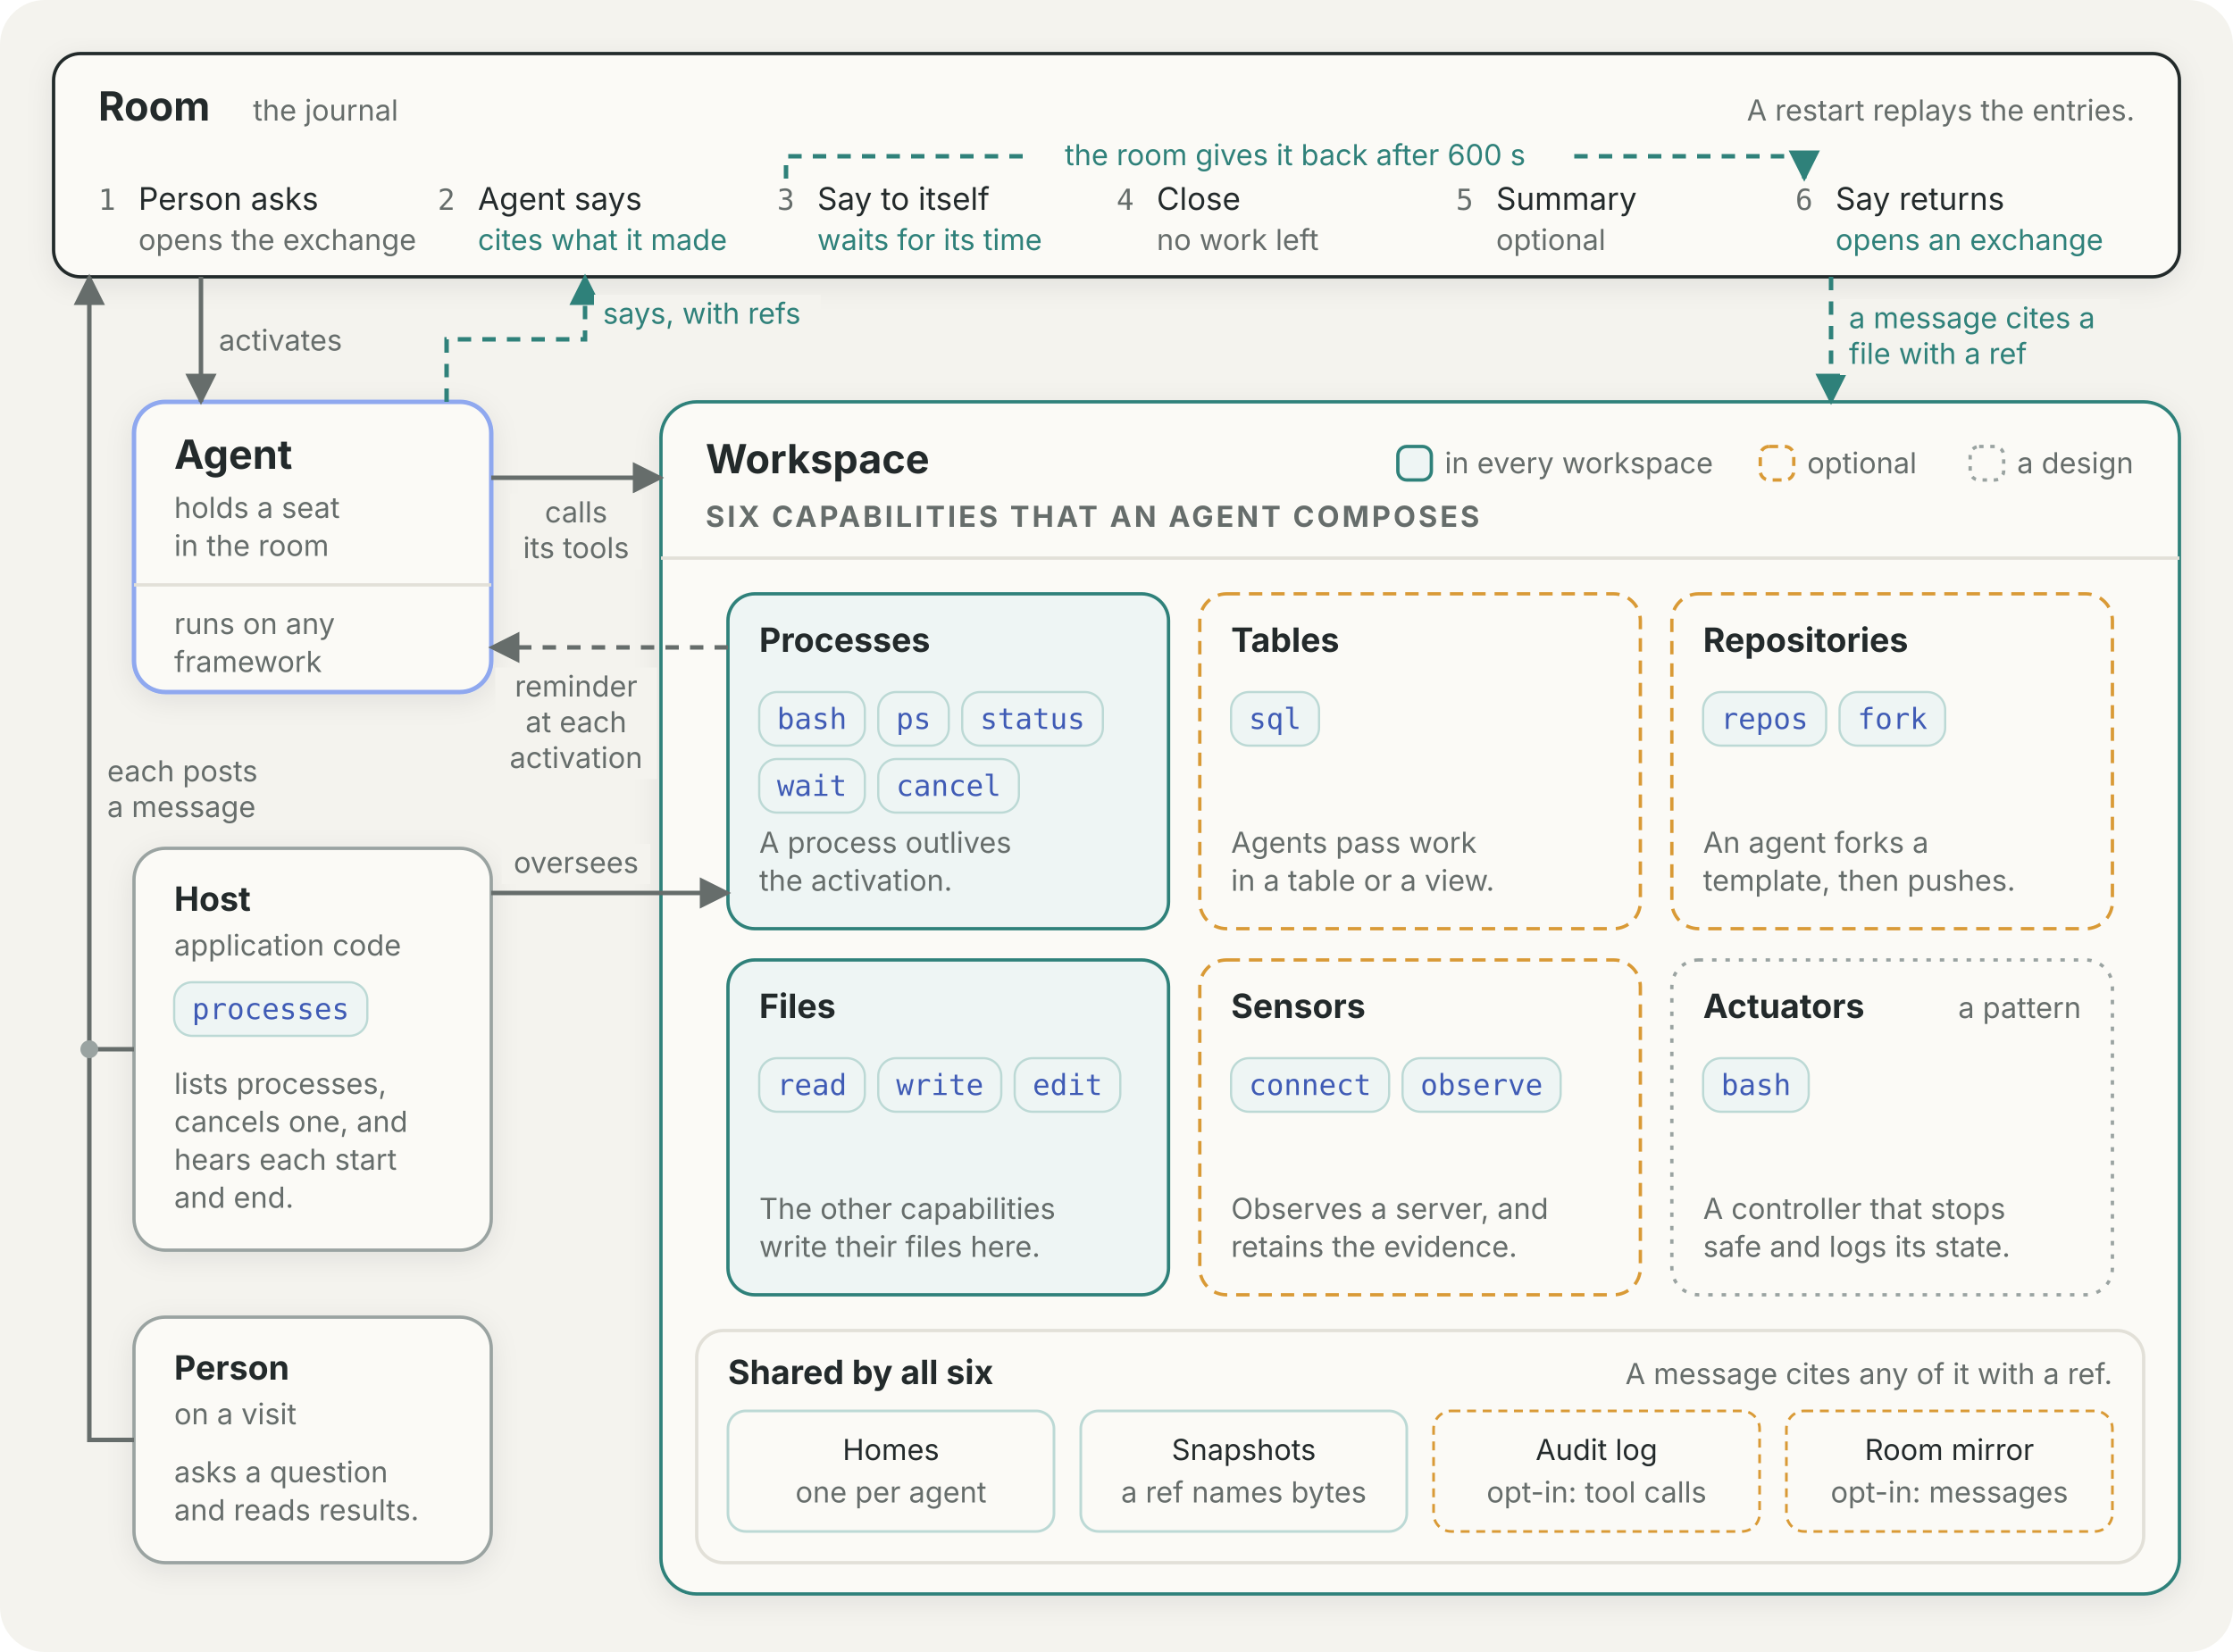
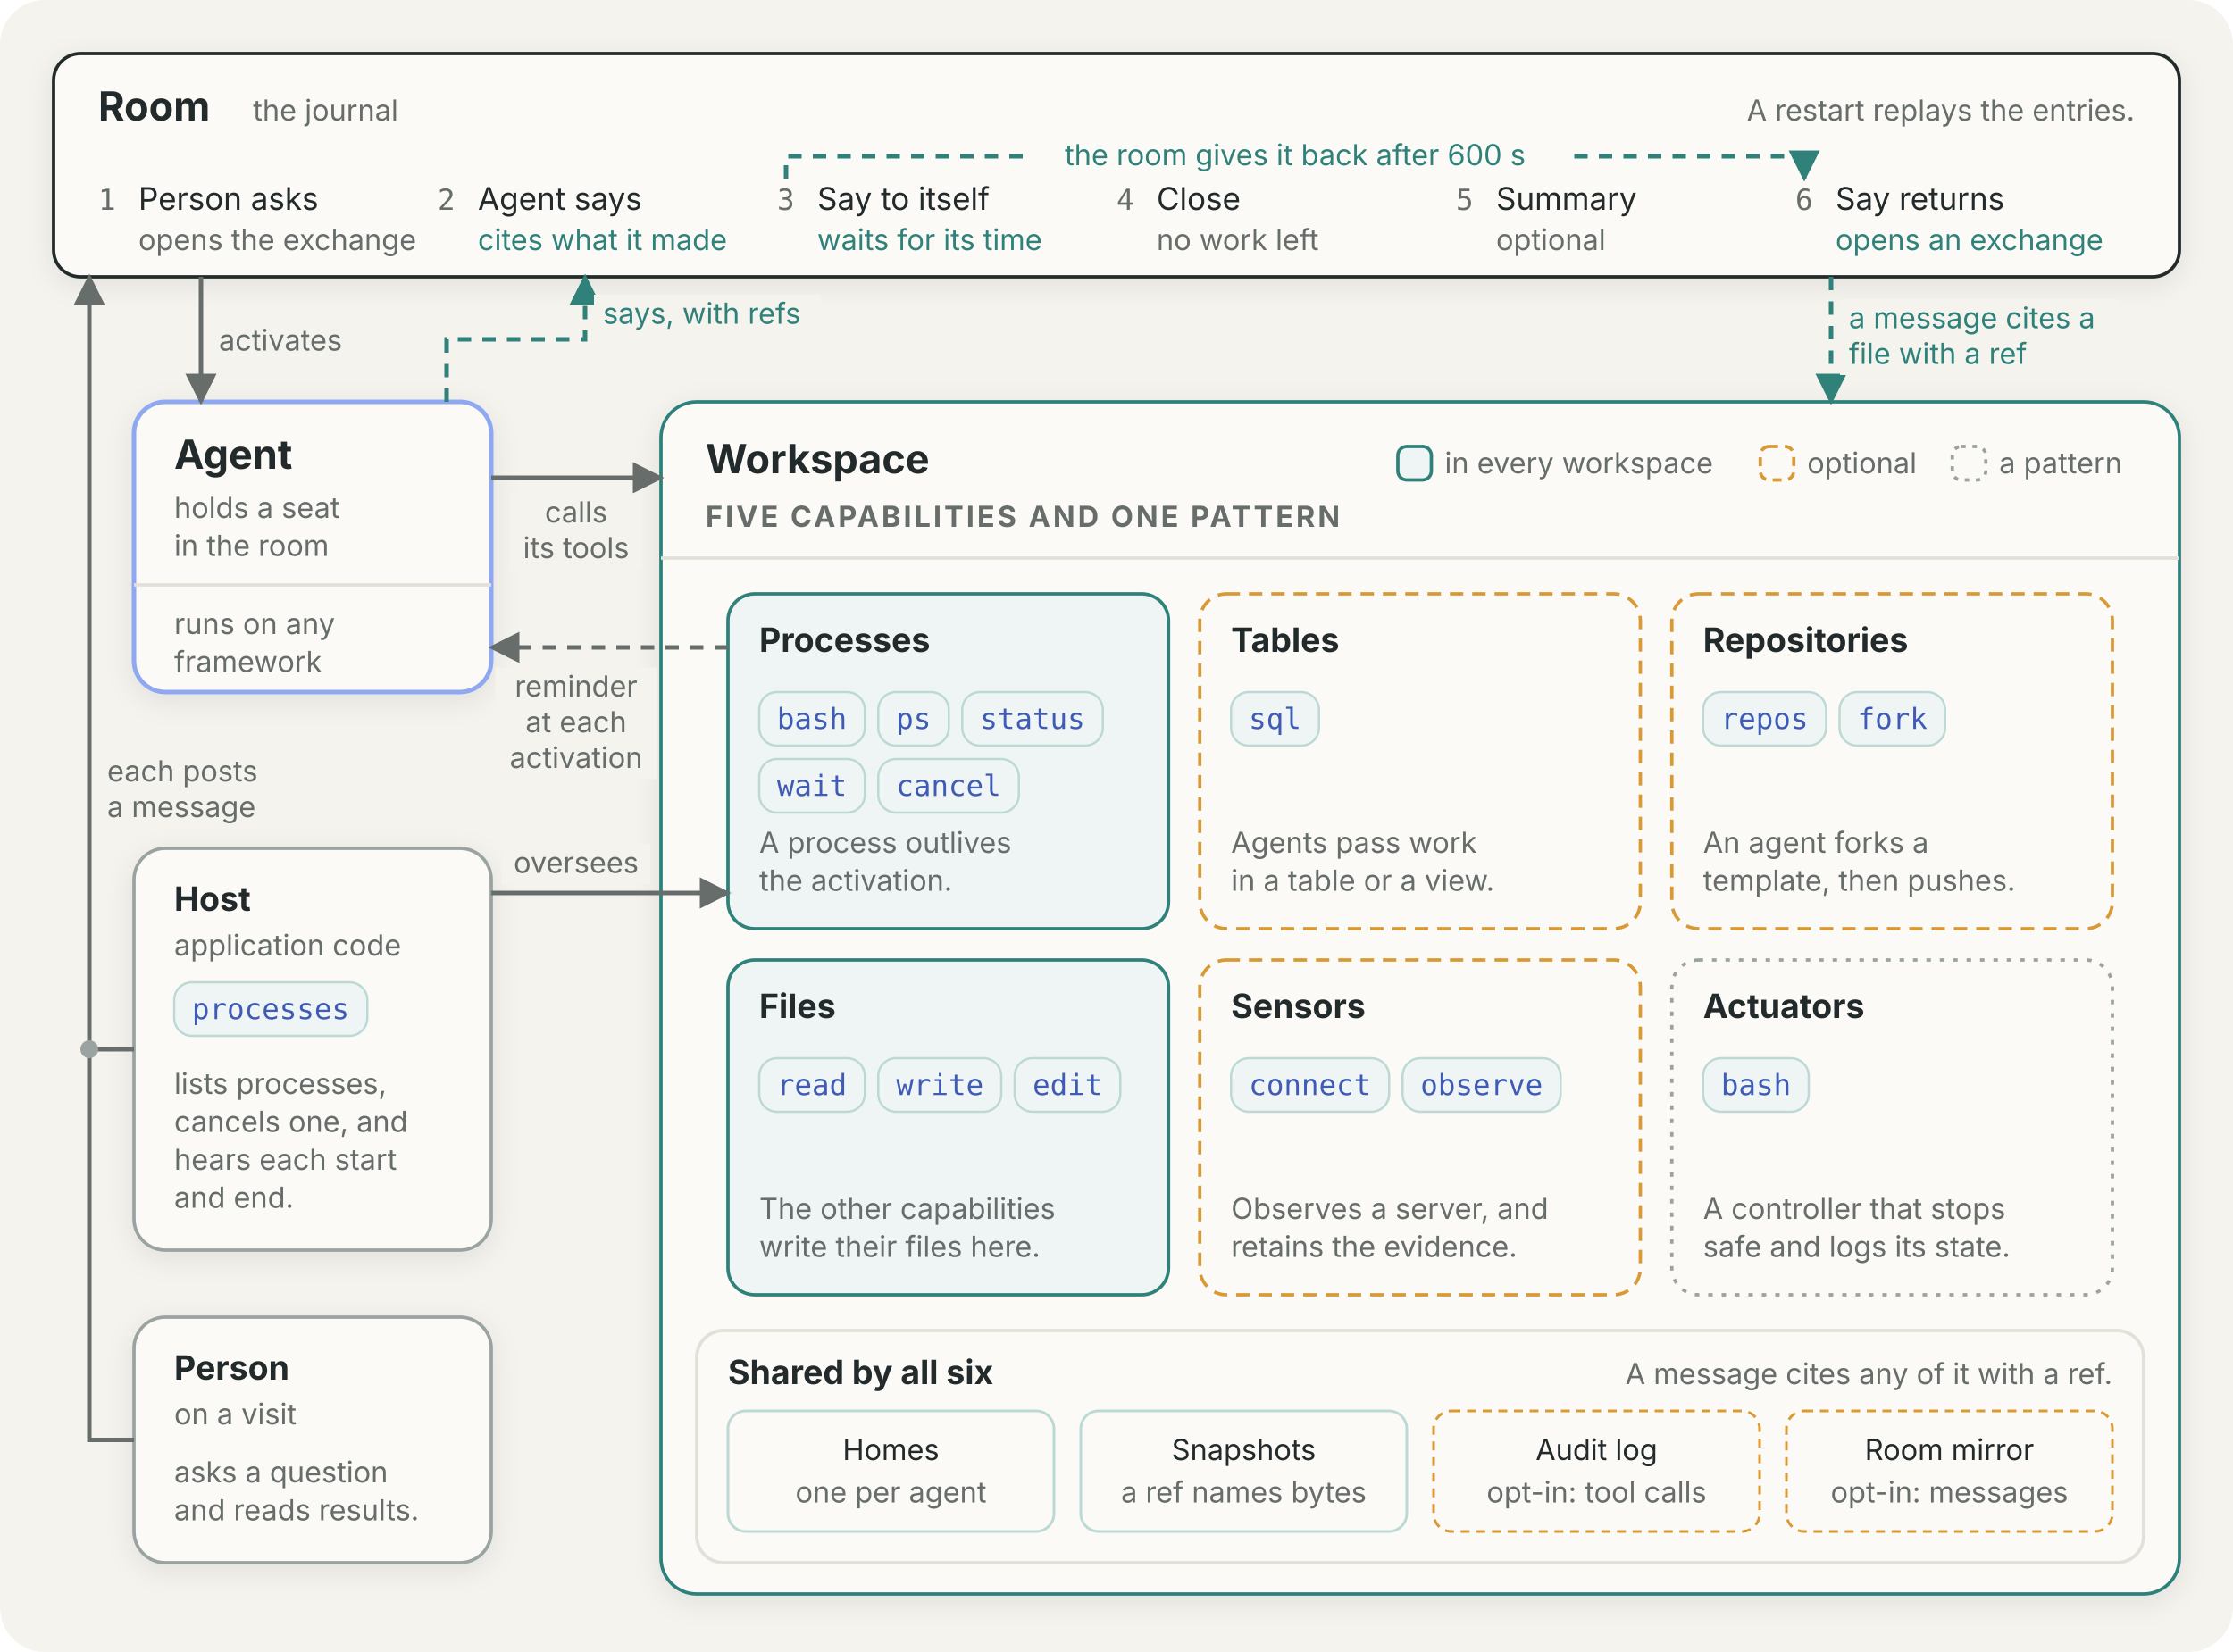
<svg xmlns="http://www.w3.org/2000/svg" width="1000" height="740" viewBox="0 0 1000 740" role="img" aria-labelledby="title desc">
  <defs>
    <marker id="arrow" viewBox="0 0 10 10" refX="9" refY="5" markerWidth="7" markerHeight="7" orient="auto-start-reverse">
      <path d="M0 0 10 5 0 10Z" fill="#666d6b" />
    </marker>
    <marker id="arrow-teal" viewBox="0 0 10 10" refX="9" refY="5" markerWidth="7" markerHeight="7" orient="auto-start-reverse">
      <path d="M0 0 10 5 0 10Z" fill="#2f817a" />
    </marker>
    <filter id="shadow" x="-10%" y="-10%" width="120%" height="130%">
      <feDropShadow dx="0" dy="3" stdDeviation="6" flood-color="#232a2b" flood-opacity="0.08" />
    </filter>
    <style>
      .sans { font-family: Inter, "IBM Plex Sans", system-ui, sans-serif; }
      .mono { font-family: "IBM Plex Mono", ui-monospace, monospace; }
      .ink { fill: #232a2b; }
      .dim { fill: #666d6b; }
      .teal { fill: #2f817a; }
      .code { fill: #3f5bb5; }
      .t { font-size: 18px; font-weight: 700; }
      .n { font-size: 15px; font-weight: 700; }
      .b { font-size: 14px; }
      .s { font-size: 13px; }
      .x { font-size: 13px; }
      .c { font-size: 13px; }
      .lab { font-size: 13px; font-weight: 700; letter-spacing: 1.2px; }
      .flow { fill: none; stroke: #666d6b; stroke-width: 2; }
      .flow-dash { fill: none; stroke: #666d6b; stroke-width: 2; stroke-dasharray: 6 5; }
      .flow-teal { fill: none; stroke: #2f817a; stroke-width: 2; stroke-dasharray: 6 5; }
      .rule { stroke: #e2e0d8; stroke-width: 1.5; }
    </style>
  </defs>
  <rect width="1000" height="740" rx="20" fill="#f4f3ee" />
  <g filter="url(#shadow)">
    <rect x="24.0" y="24.0" width="952.0" height="100.0" rx="12" fill="#fbfaf6" stroke="#232a2b" stroke-width="1.5" />
  </g>
  <text x="44.0" y="54.0" text-anchor="start" class="sans ink t">Room</text>
  <text x="113.3" y="54.0" text-anchor="start" class="sans dim x">the journal</text>
  <text x="956.0" y="54.0" text-anchor="end" class="sans dim x">A restart replays the entries.</text>
  <text x="44.0" y="94.0" text-anchor="start" class="mono dim c">1</text>
  <text x="62.0" y="94.0" text-anchor="start" class="sans ink b">Person asks</text>
  <text x="62.0" y="112.0" text-anchor="start" class="sans dim x">opens the exchange</text>
  <text x="196.0" y="94.0" text-anchor="start" class="mono dim c">2</text>
  <text x="214.0" y="94.0" text-anchor="start" class="sans ink b">Agent says</text>
  <text x="214.0" y="112.0" text-anchor="start" class="sans teal x">cites what it made</text>
  <text x="348.0" y="94.0" text-anchor="start" class="mono dim c">3</text>
  <text x="366.0" y="94.0" text-anchor="start" class="sans ink b">Say to itself</text>
  <text x="366.0" y="112.0" text-anchor="start" class="sans teal x">waits for its time</text>
  <text x="500.0" y="94.0" text-anchor="start" class="mono dim c">4</text>
  <text x="518.0" y="94.0" text-anchor="start" class="sans ink b">Close</text>
  <text x="518.0" y="112.0" text-anchor="start" class="sans dim x">no work left</text>
  <text x="652.0" y="94.0" text-anchor="start" class="mono dim c">5</text>
  <text x="670.0" y="94.0" text-anchor="start" class="sans ink b">Summary</text>
  <text x="670.0" y="112.0" text-anchor="start" class="sans dim x">optional</text>
  <text x="804.0" y="94.0" text-anchor="start" class="mono dim c">6</text>
  <text x="822.0" y="94.0" text-anchor="start" class="sans ink b">Say returns</text>
  <text x="822.0" y="112.0" text-anchor="start" class="sans teal x">opens an exchange</text>
  <path d="M352.0 80.0 L352.0 70.0 L808.0 70.0 L808.0 80.0" class="flow-teal" marker-end="url(#arrow-teal)" />
  <rect x="459.0" y="61.0" width="242.0" height="18" fill="#fbfaf6" />
  <text x="580.0" y="74.0" text-anchor="middle" class="sans teal x">the room gives it back after 600 s</text>
  <g filter="url(#shadow)">
    <rect x="60.0" y="180.0" width="160.0" height="130.0" rx="14" fill="#fbfaf6" stroke="#8fa8ef" stroke-width="2" />
  </g>
  <text x="78.0" y="210.0" text-anchor="start" class="sans ink t">Agent</text>
  <text x="78.0" y="232.0" text-anchor="start" class="sans dim x">holds a seat</text>
  <text x="78.0" y="249.0" text-anchor="start" class="sans dim x">in the room</text>
  <line x1="60.0" y1="262.0" x2="220.0" y2="262.0" class="rule" />
  <text x="78.0" y="284.0" text-anchor="start" class="sans dim x">runs on any</text>
  <text x="78.0" y="301.0" text-anchor="start" class="sans dim x">framework</text>
  <g filter="url(#shadow)">
    <rect x="60.0" y="380.0" width="160.0" height="180.0" rx="14" fill="#fbfaf6" stroke="#9aa3a1" stroke-width="1.5" />
  </g>
  <text x="78.0" y="408.0" text-anchor="start" class="sans ink n">Host</text>
  <text x="78.0" y="428.0" text-anchor="start" class="sans dim x">application code</text>
  <rect x="78.0" y="440.0" width="86.5" height="24" rx="8" fill="#eef5f4" stroke="#bcd9d5" />
  <text x="121.2" y="456.5" text-anchor="middle" class="mono code c">processes</text>
  <text x="78.0" y="490.0" text-anchor="start" class="sans dim x">lists processes,</text>
  <text x="78.0" y="507.0" text-anchor="start" class="sans dim x">cancels one, and</text>
  <text x="78.0" y="524.0" text-anchor="start" class="sans dim x">hears each start</text>
  <text x="78.0" y="541.0" text-anchor="start" class="sans dim x">and end.</text>
  <g filter="url(#shadow)">
    <rect x="60.0" y="590.0" width="160.0" height="110.0" rx="14" fill="#fbfaf6" stroke="#9aa3a1" stroke-width="1.5" />
  </g>
  <text x="78.0" y="618.0" text-anchor="start" class="sans ink n">Person</text>
  <text x="78.0" y="638.0" text-anchor="start" class="sans dim x">on a visit</text>
  <text x="78.0" y="664.0" text-anchor="start" class="sans dim x">asks a question</text>
  <text x="78.0" y="681.0" text-anchor="start" class="sans dim x">and reads results.</text>
  <g filter="url(#shadow)">
    <rect x="296.0" y="180.0" width="680.0" height="534.0" rx="16" fill="#fbfaf6" stroke="#2f817a" stroke-width="1.5" />
  </g>
  <text x="316.0" y="212.0" text-anchor="start" class="sans ink t">Workspace</text>
-   <text x="316.0" y="236.0" text-anchor="start" class="sans dim lab">SIX CAPABILITIES THAT AN AGENT COMPOSES</text>
+   <text x="316.0" y="236.0" text-anchor="start" class="sans dim lab">FIVE CAPABILITIES AND ONE PATTERN</text>
  <rect x="626.0" y="200" width="15" height="15" rx="4" fill="#eef5f4" stroke="#2f817a" stroke-width="1.5" />
  <text x="647.0" y="212.0" text-anchor="start" class="sans dim x">in every workspace</text>
  <rect x="788.3" y="200" width="15" height="15" rx="4" fill="#fbfaf6" stroke="#d99a36" stroke-width="1.5" stroke-dasharray="4 3" />
  <text x="809.3" y="212.0" text-anchor="start" class="sans dim x">optional</text>
-   <rect x="882.3" y="200" width="15" height="15" rx="4" fill="#fbfaf6" stroke="#9aa3a1" stroke-width="1.5" stroke-dasharray="2 3" />
-   <text x="903.3" y="212.0" text-anchor="start" class="sans dim x">a design</text>
+   <rect x="874.3" y="200" width="15" height="15" rx="4" fill="#fbfaf6" stroke="#9aa3a1" stroke-width="1.5" stroke-dasharray="2 3" />
+   <text x="895.3" y="212.0" text-anchor="start" class="sans dim x">a pattern</text>
  <line x1="296.0" y1="250.0" x2="976.0" y2="250.0" class="rule" />
  <rect x="326.0" y="266.0" width="197.3" height="150.0" rx="12" fill="#eef5f4" stroke="#2f817a" stroke-width="1.5" />
  <text x="340.0" y="292.0" text-anchor="start" class="sans ink n">Processes</text>
  <rect x="340.0" y="310.0" width="47.3" height="24" rx="8" fill="#eef5f4" stroke="#bcd9d5" />
  <text x="363.6" y="326.5" text-anchor="middle" class="mono code c">bash</text>
  <rect x="393.3" y="310.0" width="31.6" height="24" rx="8" fill="#eef5f4" stroke="#bcd9d5" />
  <text x="409.1" y="326.5" text-anchor="middle" class="mono code c">ps</text>
  <rect x="430.9" y="310.0" width="63.0" height="24" rx="8" fill="#eef5f4" stroke="#bcd9d5" />
  <text x="462.4" y="326.5" text-anchor="middle" class="mono code c">status</text>
  <rect x="340.0" y="340.0" width="47.3" height="24" rx="8" fill="#eef5f4" stroke="#bcd9d5" />
  <text x="363.6" y="356.5" text-anchor="middle" class="mono code c">wait</text>
  <rect x="393.3" y="340.0" width="63.0" height="24" rx="8" fill="#eef5f4" stroke="#bcd9d5" />
  <text x="424.8" y="356.5" text-anchor="middle" class="mono code c">cancel</text>
  <text x="340.0" y="382.0" text-anchor="start" class="sans dim x">A process outlives</text>
  <text x="340.0" y="399.0" text-anchor="start" class="sans dim x">the activation.</text>
  <rect x="537.3" y="266.0" width="197.3" height="150.0" rx="12" fill="#fbfaf6" stroke="#d99a36" stroke-width="1.5" stroke-dasharray="6 4" />
  <text x="551.3" y="292.0" text-anchor="start" class="sans ink n">Tables</text>
  <rect x="551.3" y="310.0" width="39.4" height="24" rx="8" fill="#eef5f4" stroke="#bcd9d5" />
  <text x="571.0" y="326.5" text-anchor="middle" class="mono code c">sql</text>
  <text x="551.3" y="382.0" text-anchor="start" class="sans dim x">Agents pass work</text>
  <text x="551.3" y="399.0" text-anchor="start" class="sans dim x">in a table or a view.</text>
  <rect x="748.7" y="266.0" width="197.3" height="150.0" rx="12" fill="#fbfaf6" stroke="#d99a36" stroke-width="1.5" stroke-dasharray="6 4" />
  <text x="762.7" y="292.0" text-anchor="start" class="sans ink n">Repositories</text>
  <rect x="762.7" y="310.0" width="55.1" height="24" rx="8" fill="#eef5f4" stroke="#bcd9d5" />
  <text x="790.2" y="326.5" text-anchor="middle" class="mono code c">repos</text>
  <rect x="823.8" y="310.0" width="47.3" height="24" rx="8" fill="#eef5f4" stroke="#bcd9d5" />
  <text x="847.5" y="326.5" text-anchor="middle" class="mono code c">fork</text>
  <text x="762.7" y="382.0" text-anchor="start" class="sans dim x">An agent forks a</text>
  <text x="762.7" y="399.0" text-anchor="start" class="sans dim x">template, then pushes.</text>
  <rect x="326.0" y="430.0" width="197.3" height="150.0" rx="12" fill="#eef5f4" stroke="#2f817a" stroke-width="1.5" />
  <text x="340.0" y="456.0" text-anchor="start" class="sans ink n">Files</text>
  <rect x="340.0" y="474.0" width="47.3" height="24" rx="8" fill="#eef5f4" stroke="#bcd9d5" />
  <text x="363.6" y="490.5" text-anchor="middle" class="mono code c">read</text>
  <rect x="393.3" y="474.0" width="55.1" height="24" rx="8" fill="#eef5f4" stroke="#bcd9d5" />
  <text x="420.9" y="490.5" text-anchor="middle" class="mono code c">write</text>
  <rect x="454.4" y="474.0" width="47.3" height="24" rx="8" fill="#eef5f4" stroke="#bcd9d5" />
  <text x="478.1" y="490.5" text-anchor="middle" class="mono code c">edit</text>
  <text x="340.0" y="546.0" text-anchor="start" class="sans dim x">The other capabilities</text>
  <text x="340.0" y="563.0" text-anchor="start" class="sans dim x">write their files here.</text>
  <rect x="537.3" y="430.0" width="197.3" height="150.0" rx="12" fill="#fbfaf6" stroke="#d99a36" stroke-width="1.5" stroke-dasharray="6 4" />
  <text x="551.3" y="456.0" text-anchor="start" class="sans ink n">Sensors</text>
  <rect x="551.3" y="474.0" width="70.8" height="24" rx="8" fill="#eef5f4" stroke="#bcd9d5" />
  <text x="586.7" y="490.5" text-anchor="middle" class="mono code c">connect</text>
  <rect x="628.1" y="474.0" width="70.8" height="24" rx="8" fill="#eef5f4" stroke="#bcd9d5" />
  <text x="663.5" y="490.5" text-anchor="middle" class="mono code c">observe</text>
  <text x="551.3" y="546.0" text-anchor="start" class="sans dim x">Observes a server, and</text>
  <text x="551.3" y="563.0" text-anchor="start" class="sans dim x">retains the evidence.</text>
  <rect x="748.7" y="430.0" width="197.3" height="150.0" rx="12" fill="#fbfaf6" stroke="#9aa3a1" stroke-width="1.5" stroke-dasharray="2 4" />
  <text x="762.7" y="456.0" text-anchor="start" class="sans ink n">Actuators</text>
-   <text x="932.0" y="456.0" text-anchor="end" class="sans dim x">a pattern</text>
  <rect x="762.7" y="474.0" width="47.3" height="24" rx="8" fill="#eef5f4" stroke="#bcd9d5" />
  <text x="786.4" y="490.5" text-anchor="middle" class="mono code c">bash</text>
  <text x="762.7" y="546.0" text-anchor="start" class="sans dim x">A controller that stops</text>
  <text x="762.7" y="563.0" text-anchor="start" class="sans dim x">safe and logs its state.</text>
  <rect x="312.0" y="596.0" width="648.0" height="104.0" rx="12" fill="#fbfaf6" stroke="#e2e0d8" stroke-width="1.5" />
  <text x="326.0" y="620.0" text-anchor="start" class="sans ink n">Shared by all six</text>
  <text x="946.0" y="620.0" text-anchor="end" class="sans dim x">A message cites any of it with a ref.</text>
  <rect x="326.0" y="632.0" width="146" height="54.0" rx="8" fill="#fbfaf6" stroke="#bcd9d5" stroke-width="1.2" />
  <text x="399.0" y="654.0" text-anchor="middle" class="sans ink s">Homes</text>
  <text x="399.0" y="673.0" text-anchor="middle" class="sans dim x">one per agent</text>
  <rect x="484.0" y="632.0" width="146" height="54.0" rx="8" fill="#fbfaf6" stroke="#bcd9d5" stroke-width="1.2" />
  <text x="557.0" y="654.0" text-anchor="middle" class="sans ink s">Snapshots</text>
  <text x="557.0" y="673.0" text-anchor="middle" class="sans dim x">a ref names bytes</text>
  <rect x="642.0" y="632.0" width="146" height="54.0" rx="8" fill="#fbfaf6" stroke="#d99a36" stroke-width="1.2" stroke-dasharray="4 3" />
  <text x="715.0" y="654.0" text-anchor="middle" class="sans ink s">Audit log</text>
  <text x="715.0" y="673.0" text-anchor="middle" class="sans dim x">opt-in: tool calls</text>
  <rect x="800.0" y="632.0" width="146" height="54.0" rx="8" fill="#fbfaf6" stroke="#d99a36" stroke-width="1.2" stroke-dasharray="4 3" />
  <text x="873.0" y="654.0" text-anchor="middle" class="sans ink s">Room mirror</text>
  <text x="873.0" y="673.0" text-anchor="middle" class="sans dim x">opt-in: messages</text>
  <path d="M90.0 124.0 L90.0 180.0" class="flow" marker-end="url(#arrow)" />
  <path d="M200.0 180.0 L200.0 152.0 L262.0 152.0 L262.0 124.0" class="flow-teal" marker-end="url(#arrow-teal)" />
  <path d="M220.0 214.0 L296.0 214.0" class="flow" marker-end="url(#arrow)" />
  <path d="M326.0 290.0 L220.0 290.0" class="flow-dash" marker-end="url(#arrow)" />
  <path d="M220.0 400.0 L326.0 400.0" class="flow" marker-end="url(#arrow)" />
  <path d="M60.0 645.0 L40.0 645.0 L40.0 124.0" class="flow" marker-end="url(#arrow)" />
  <path d="M60.0 470.0 L40.0 470.0" class="flow" />
  <circle cx="40.0" cy="470.0" r="4" fill="#9aa3a1" />
  <path d="M820.0 124.0 L820.0 180.0" class="flow-teal" marker-end="url(#arrow-teal)" />
  <rect x="94.0" y="144.0" width="67.3" height="18" fill="#f4f3ee" />
  <text x="98.0" y="157.0" text-anchor="start" class="sans dim x">activates</text>
  <rect x="266.0" y="132.0" width="101.5" height="18" fill="#f4f3ee" />
  <text x="270.0" y="145.0" text-anchor="start" class="sans teal x">says, with refs</text>
  <rect x="228.5" y="221.0" width="59.0" height="34" fill="#f4f3ee" />
  <text x="258.0" y="234.0" text-anchor="middle" class="sans dim x">calls</text>
  <text x="258.0" y="250.0" text-anchor="middle" class="sans dim x">its tools</text>
  <rect x="221.8" y="299.0" width="72.4" height="50" fill="#f4f3ee" />
  <text x="258.0" y="312.0" text-anchor="middle" class="sans dim x">reminder</text>
  <text x="258.0" y="328.0" text-anchor="middle" class="sans dim x">at each</text>
  <text x="258.0" y="344.0" text-anchor="middle" class="sans dim x">activation</text>
  <rect x="224.7" y="378.0" width="66.5" height="18" fill="#f4f3ee" />
  <text x="258.0" y="391.0" text-anchor="middle" class="sans dim x">oversees</text>
  <rect x="44.0" y="337.0" width="72.0" height="34" fill="#f4f3ee" />
  <text x="48.0" y="350.0" text-anchor="start" class="sans dim x">each posts</text>
  <text x="48.0" y="366.0" text-anchor="start" class="sans dim x">a message</text>
  <rect x="824.0" y="134.0" width="125.3" height="34" fill="#f4f3ee" />
  <text x="828.0" y="147.0" text-anchor="start" class="sans teal x">a message cites a</text>
  <text x="828.0" y="163.0" text-anchor="start" class="sans teal x">file with a ref</text>
</svg>
